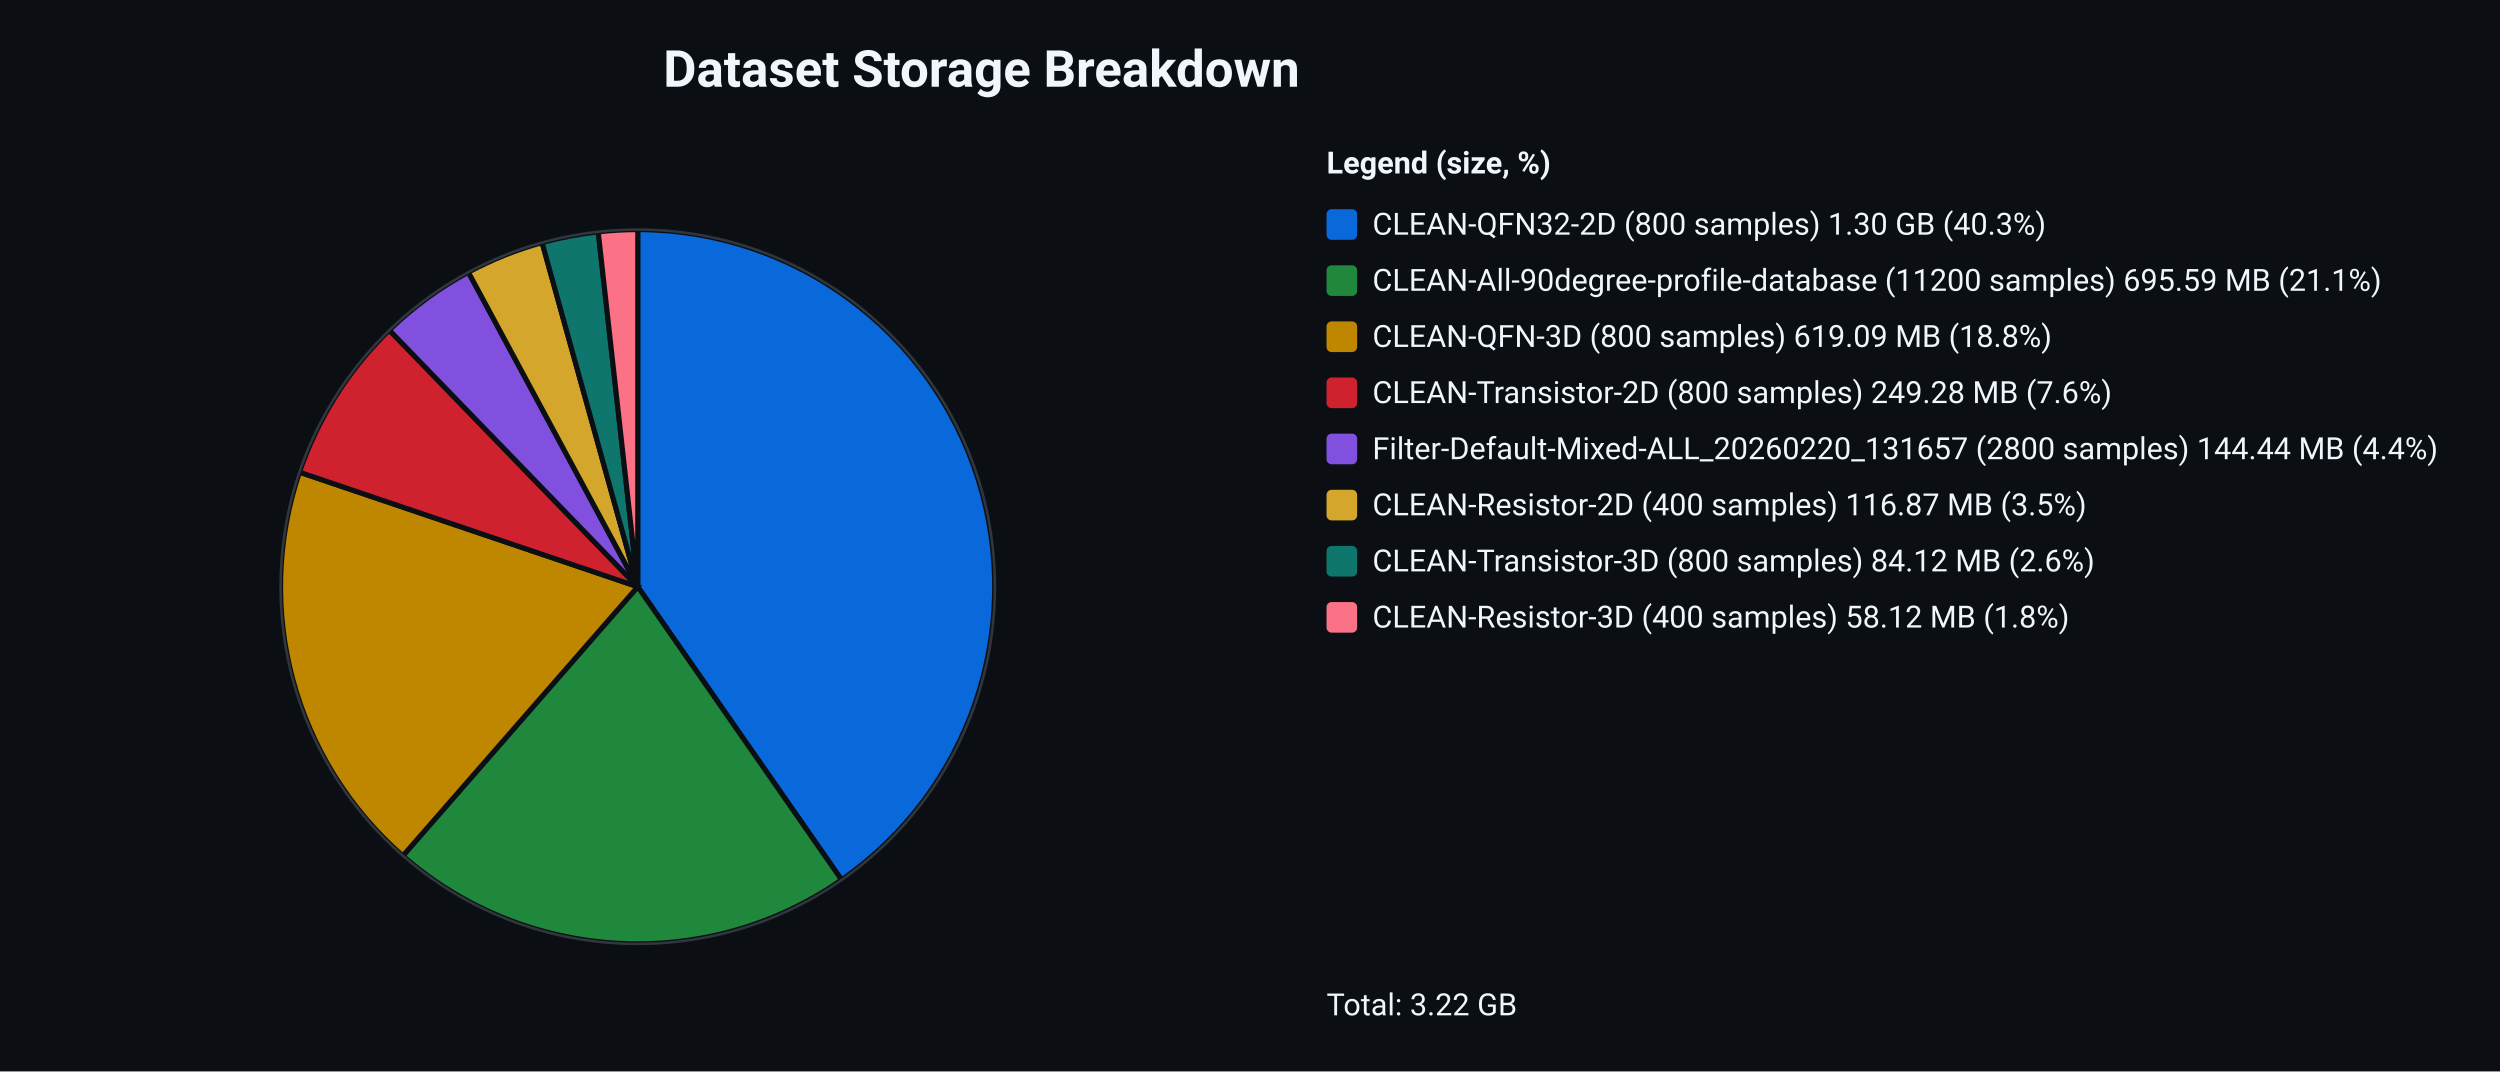
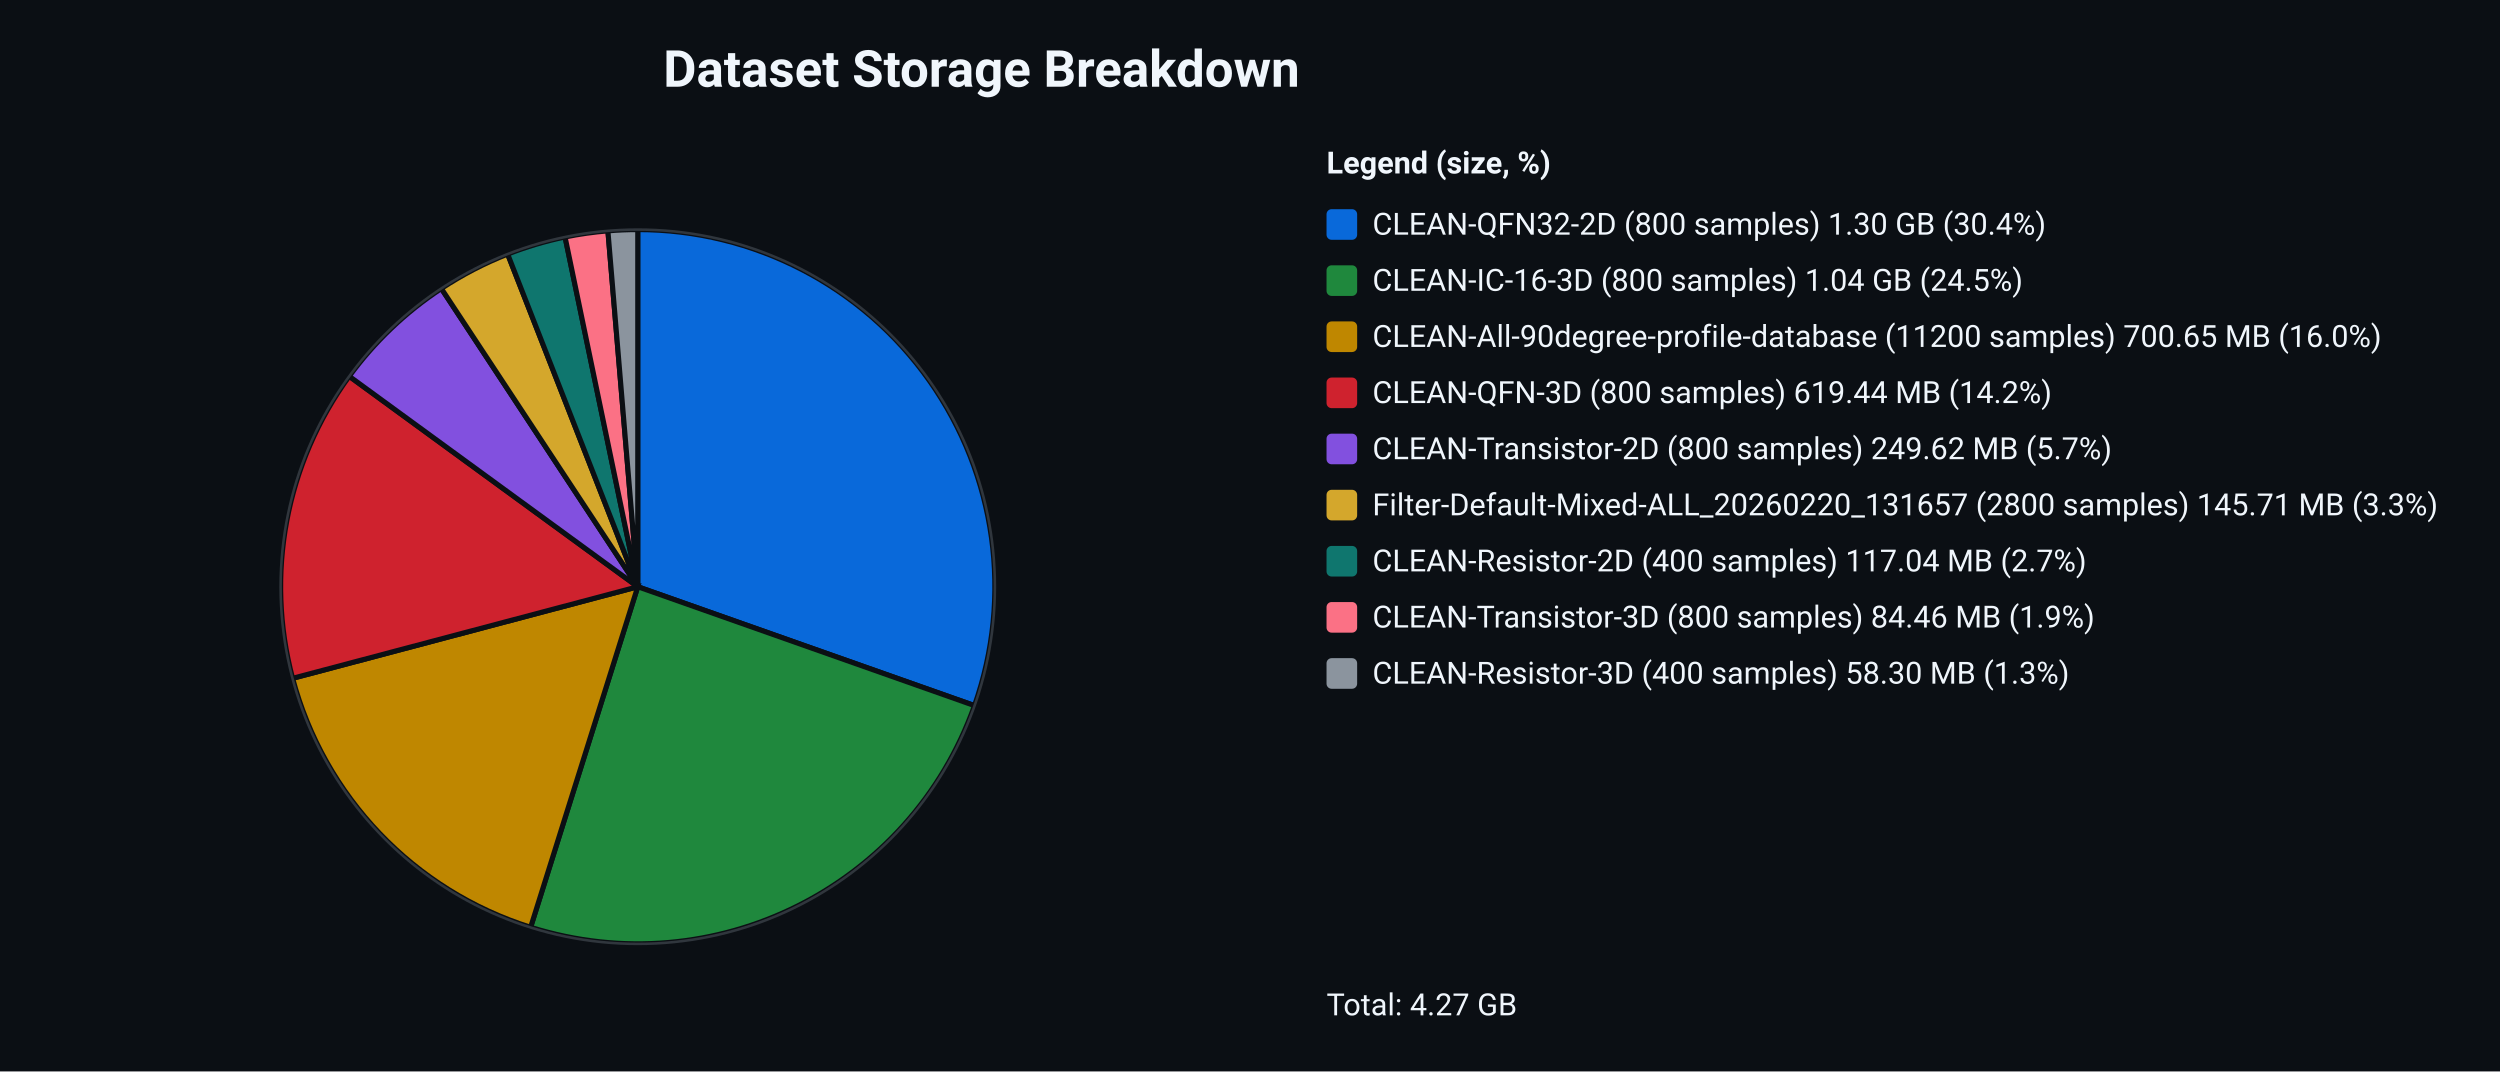
<svg xmlns="http://www.w3.org/2000/svg" width="980" height="420" viewBox="0 0 980 420">
  <rect x="0" y="0" width="980" height="420" fill="#0b0f14" />
  <text x="260" y="34" font-family="ui-sans-serif, system-ui, -apple-system, Segoe UI, Roboto, Arial" font-size="20" font-weight="700" fill="#f0f6fc">Dataset Storage Breakdown</text>
-   <path d="M 250.0 230.0 L 250.0 90.0 A 140.0 140.0 0 0 1 329.9 344.9 Z" fill="#0969da" stroke="#0b0f14" stroke-width="2" />
-   <path d="M 250.0 230.0 L 329.9 344.9 A 140.0 140.0 0 0 1 157.9 335.5 Z" fill="#1f883d" stroke="#0b0f14" stroke-width="2" />
-   <path d="M 250.0 230.0 L 157.9 335.5 A 140.0 140.0 0 0 1 117.4 185.1 Z" fill="#bf8700" stroke="#0b0f14" stroke-width="2" />
-   <path d="M 250.0 230.0 L 117.4 185.1 A 140.0 140.0 0 0 1 152.6 129.4 Z" fill="#cf222e" stroke="#0b0f14" stroke-width="2" />
-   <path d="M 250.0 230.0 L 152.6 129.4 A 140.0 140.0 0 0 1 183.6 106.7 Z" fill="#8250df" stroke="#0b0f14" stroke-width="2" />
-   <path d="M 250.0 230.0 L 183.6 106.7 A 140.0 140.0 0 0 1 212.5 95.1 Z" fill="#d4a72c" stroke="#0b0f14" stroke-width="2" />
-   <path d="M 250.0 230.0 L 212.5 95.1 A 140.0 140.0 0 0 1 234.5 90.9 Z" fill="#0f766e" stroke="#0b0f14" stroke-width="2" />
-   <path d="M 250.0 230.0 L 234.5 90.9 A 140.0 140.0 0 0 1 250.0 90.0 Z" fill="#fb7185" stroke="#0b0f14" stroke-width="2" />
+   <path d="M 250.0 230.0 L 250.0 90.0 A 140.0 140.0 0 0 1 382.0 276.6 Z" fill="#0969da" stroke="#0b0f14" stroke-width="2" />
+   <path d="M 250.0 230.0 L 382.0 276.6 A 140.0 140.0 0 0 1 208.0 363.5 Z" fill="#1f883d" stroke="#0b0f14" stroke-width="2" />
+   <path d="M 250.0 230.0 L 208.0 363.5 A 140.0 140.0 0 0 1 114.7 265.9 Z" fill="#bf8700" stroke="#0b0f14" stroke-width="2" />
+   <path d="M 250.0 230.0 L 114.7 265.9 A 140.0 140.0 0 0 1 136.9 147.5 Z" fill="#cf222e" stroke="#0b0f14" stroke-width="2" />
+   <path d="M 250.0 230.0 L 136.9 147.5 A 140.0 140.0 0 0 1 173.0 113.1 Z" fill="#8250df" stroke="#0b0f14" stroke-width="2" />
+   <path d="M 250.0 230.0 L 173.0 113.1 A 140.0 140.0 0 0 1 199.0 99.6 Z" fill="#d4a72c" stroke="#0b0f14" stroke-width="2" />
+   <path d="M 250.0 230.0 L 199.0 99.6 A 140.0 140.0 0 0 1 221.5 92.9 Z" fill="#0f766e" stroke="#0b0f14" stroke-width="2" />
+   <path d="M 250.0 230.0 L 221.5 92.9 A 140.0 140.0 0 0 1 238.3 90.5 Z" fill="#fb7185" stroke="#0b0f14" stroke-width="2" />
+   <path d="M 250.0 230.0 L 238.3 90.5 A 140.0 140.0 0 0 1 250.0 90.0 Z" fill="#8b949e" stroke="#0b0f14" stroke-width="2" />
  <circle cx="250.0" cy="230.0" r="140.0" fill="none" stroke="#30363d" stroke-width="1" />
  <text x="520.0" y="68.0" font-family="ui-sans-serif, system-ui, -apple-system, Segoe UI, Roboto, Arial" font-size="12" font-weight="700" fill="#f0f6fc">Legend (size, %)</text>
  <rect x="520.0" y="82.0" width="12" height="12" rx="2" fill="#0969da" />
-   <text x="538.0" y="92.0" font-family="ui-sans-serif, system-ui, -apple-system, Segoe UI, Roboto, Arial" font-size="12" fill="#f0f6fc">CLEAN-QFN32-2D (800 samples)  1.30 GB  (40.3%)</text>
+   <text x="538.0" y="92.0" font-family="ui-sans-serif, system-ui, -apple-system, Segoe UI, Roboto, Arial" font-size="12" fill="#f0f6fc">CLEAN-QFN32-2D (800 samples)  1.30 GB  (30.4%)</text>
  <rect x="520.0" y="104.0" width="12" height="12" rx="2" fill="#1f883d" />
-   <text x="538.0" y="114.0" font-family="ui-sans-serif, system-ui, -apple-system, Segoe UI, Roboto, Arial" font-size="12" fill="#f0f6fc">CLEAN-All-90degree-profile-database (11200 samples)  695.59 MB  (21.1%)</text>
+   <text x="538.0" y="114.0" font-family="ui-sans-serif, system-ui, -apple-system, Segoe UI, Roboto, Arial" font-size="12" fill="#f0f6fc">CLEAN-IC-16-3D (800 samples)  1.04 GB  (24.5%)</text>
  <rect x="520.0" y="126.0" width="12" height="12" rx="2" fill="#bf8700" />
-   <text x="538.0" y="136.0" font-family="ui-sans-serif, system-ui, -apple-system, Segoe UI, Roboto, Arial" font-size="12" fill="#f0f6fc">CLEAN-QFN-3D (800 samples)  619.09 MB  (18.8%)</text>
+   <text x="538.0" y="136.0" font-family="ui-sans-serif, system-ui, -apple-system, Segoe UI, Roboto, Arial" font-size="12" fill="#f0f6fc">CLEAN-All-90degree-profile-database (11200 samples)  700.65 MB  (16.0%)</text>
  <rect x="520.0" y="148.0" width="12" height="12" rx="2" fill="#cf222e" />
-   <text x="538.0" y="158.0" font-family="ui-sans-serif, system-ui, -apple-system, Segoe UI, Roboto, Arial" font-size="12" fill="#f0f6fc">CLEAN-Transistor-2D (800 samples)  249.28 MB  (7.6%)</text>
+   <text x="538.0" y="158.0" font-family="ui-sans-serif, system-ui, -apple-system, Segoe UI, Roboto, Arial" font-size="12" fill="#f0f6fc">CLEAN-QFN-3D (800 samples)  619.44 MB  (14.2%)</text>
  <rect x="520.0" y="170.0" width="12" height="12" rx="2" fill="#8250df" />
-   <text x="538.0" y="180.0" font-family="ui-sans-serif, system-ui, -apple-system, Segoe UI, Roboto, Arial" font-size="12" fill="#f0f6fc">Filter-Default-Mixed-ALL_20260220_131657 (2800 samples)  144.44 MB  (4.4%)</text>
+   <text x="538.0" y="180.0" font-family="ui-sans-serif, system-ui, -apple-system, Segoe UI, Roboto, Arial" font-size="12" fill="#f0f6fc">CLEAN-Transistor-2D (800 samples)  249.62 MB  (5.7%)</text>
  <rect x="520.0" y="192.0" width="12" height="12" rx="2" fill="#d4a72c" />
-   <text x="538.0" y="202.0" font-family="ui-sans-serif, system-ui, -apple-system, Segoe UI, Roboto, Arial" font-size="12" fill="#f0f6fc">CLEAN-Resistor-2D (400 samples)  116.87 MB  (3.5%)</text>
+   <text x="538.0" y="202.0" font-family="ui-sans-serif, system-ui, -apple-system, Segoe UI, Roboto, Arial" font-size="12" fill="#f0f6fc">Filter-Default-Mixed-ALL_20260220_131657 (2800 samples)  145.71 MB  (3.3%)</text>
  <rect x="520.0" y="214.0" width="12" height="12" rx="2" fill="#0f766e" />
-   <text x="538.0" y="224.0" font-family="ui-sans-serif, system-ui, -apple-system, Segoe UI, Roboto, Arial" font-size="12" fill="#f0f6fc">CLEAN-Transistor-3D (800 samples)  84.12 MB  (2.6%)</text>
+   <text x="538.0" y="224.0" font-family="ui-sans-serif, system-ui, -apple-system, Segoe UI, Roboto, Arial" font-size="12" fill="#f0f6fc">CLEAN-Resistor-2D (400 samples)  117.04 MB  (2.7%)</text>
  <rect x="520.0" y="236.0" width="12" height="12" rx="2" fill="#fb7185" />
-   <text x="538.0" y="246.0" font-family="ui-sans-serif, system-ui, -apple-system, Segoe UI, Roboto, Arial" font-size="12" fill="#f0f6fc">CLEAN-Resistor-3D (400 samples)  58.12 MB  (1.8%)</text>
-   <text x="520.0" y="398" font-family="ui-sans-serif, system-ui, -apple-system, Segoe UI, Roboto, Arial" font-size="12" fill="#f0f6fc">Total: 3.22 GB</text>
+   <text x="538.0" y="246.0" font-family="ui-sans-serif, system-ui, -apple-system, Segoe UI, Roboto, Arial" font-size="12" fill="#f0f6fc">CLEAN-Transistor-3D (800 samples)  84.46 MB  (1.9%)</text>
+   <rect x="520.0" y="258.0" width="12" height="12" rx="2" fill="#8b949e" />
+   <text x="538.0" y="268.0" font-family="ui-sans-serif, system-ui, -apple-system, Segoe UI, Roboto, Arial" font-size="12" fill="#f0f6fc">CLEAN-Resistor-3D (400 samples)  58.30 MB  (1.3%)</text>
+   <text x="520.0" y="398" font-family="ui-sans-serif, system-ui, -apple-system, Segoe UI, Roboto, Arial" font-size="12" fill="#f0f6fc">Total: 4.27 GB</text>
</svg>
